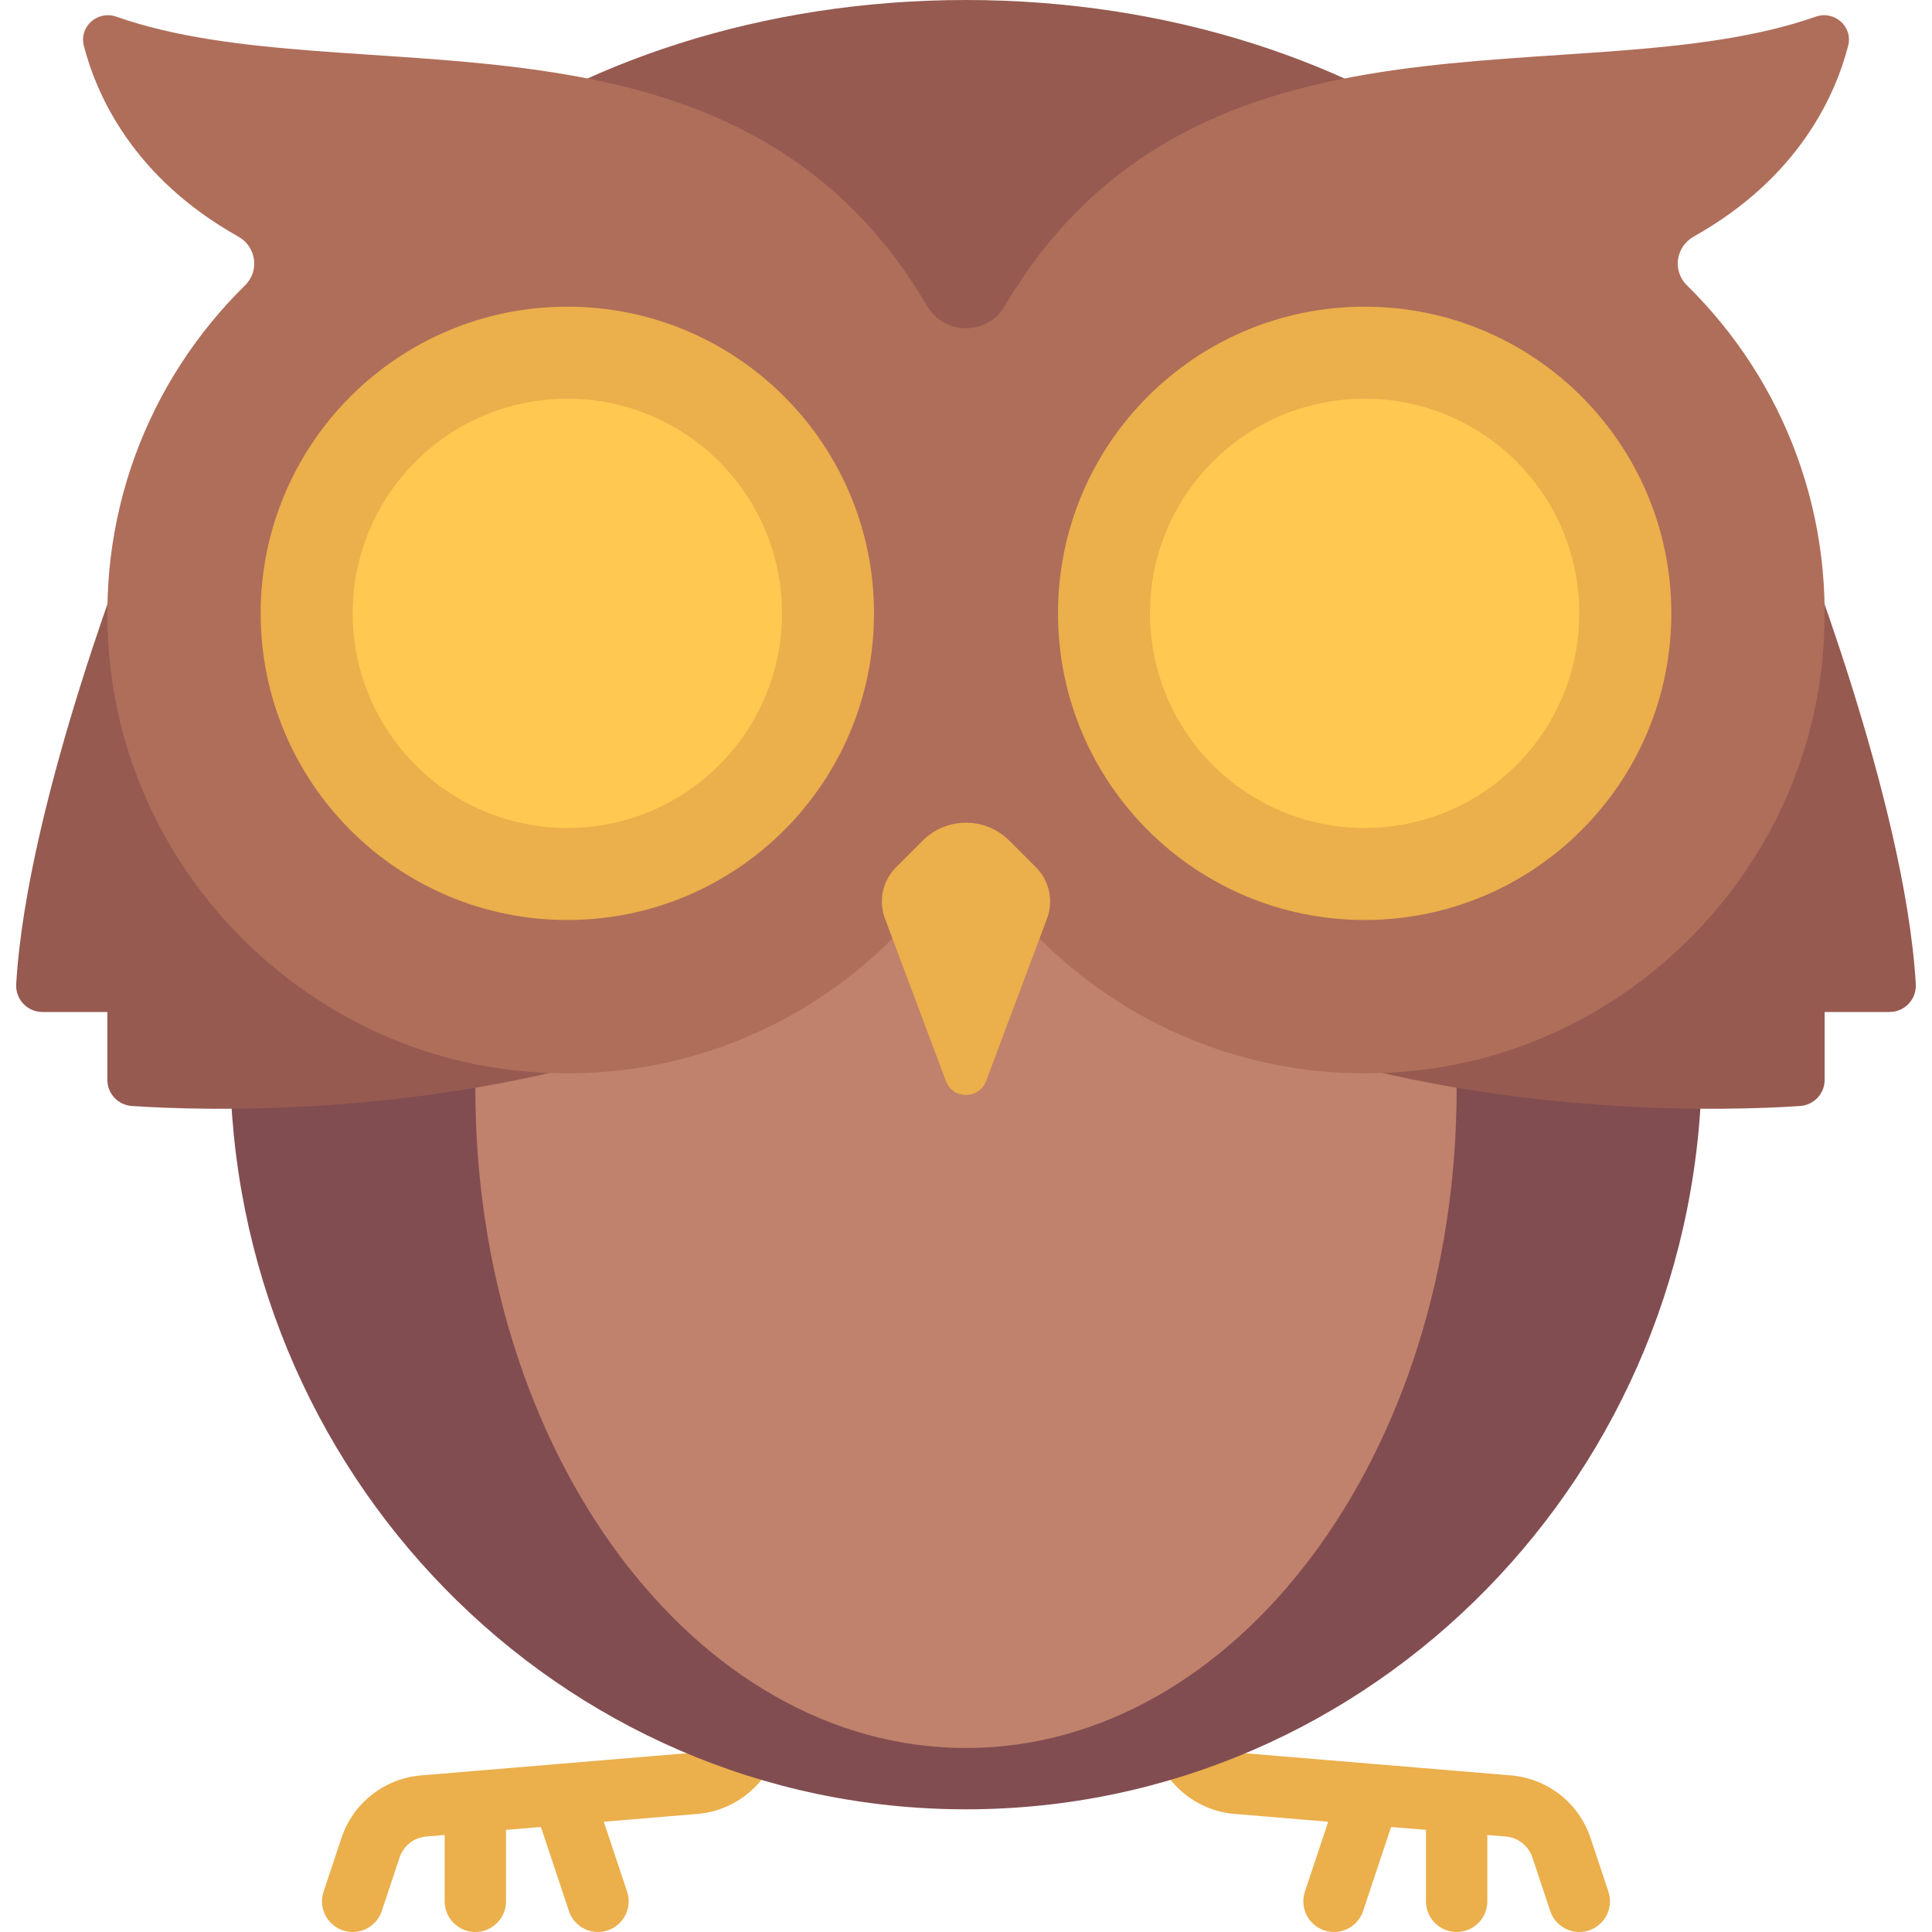
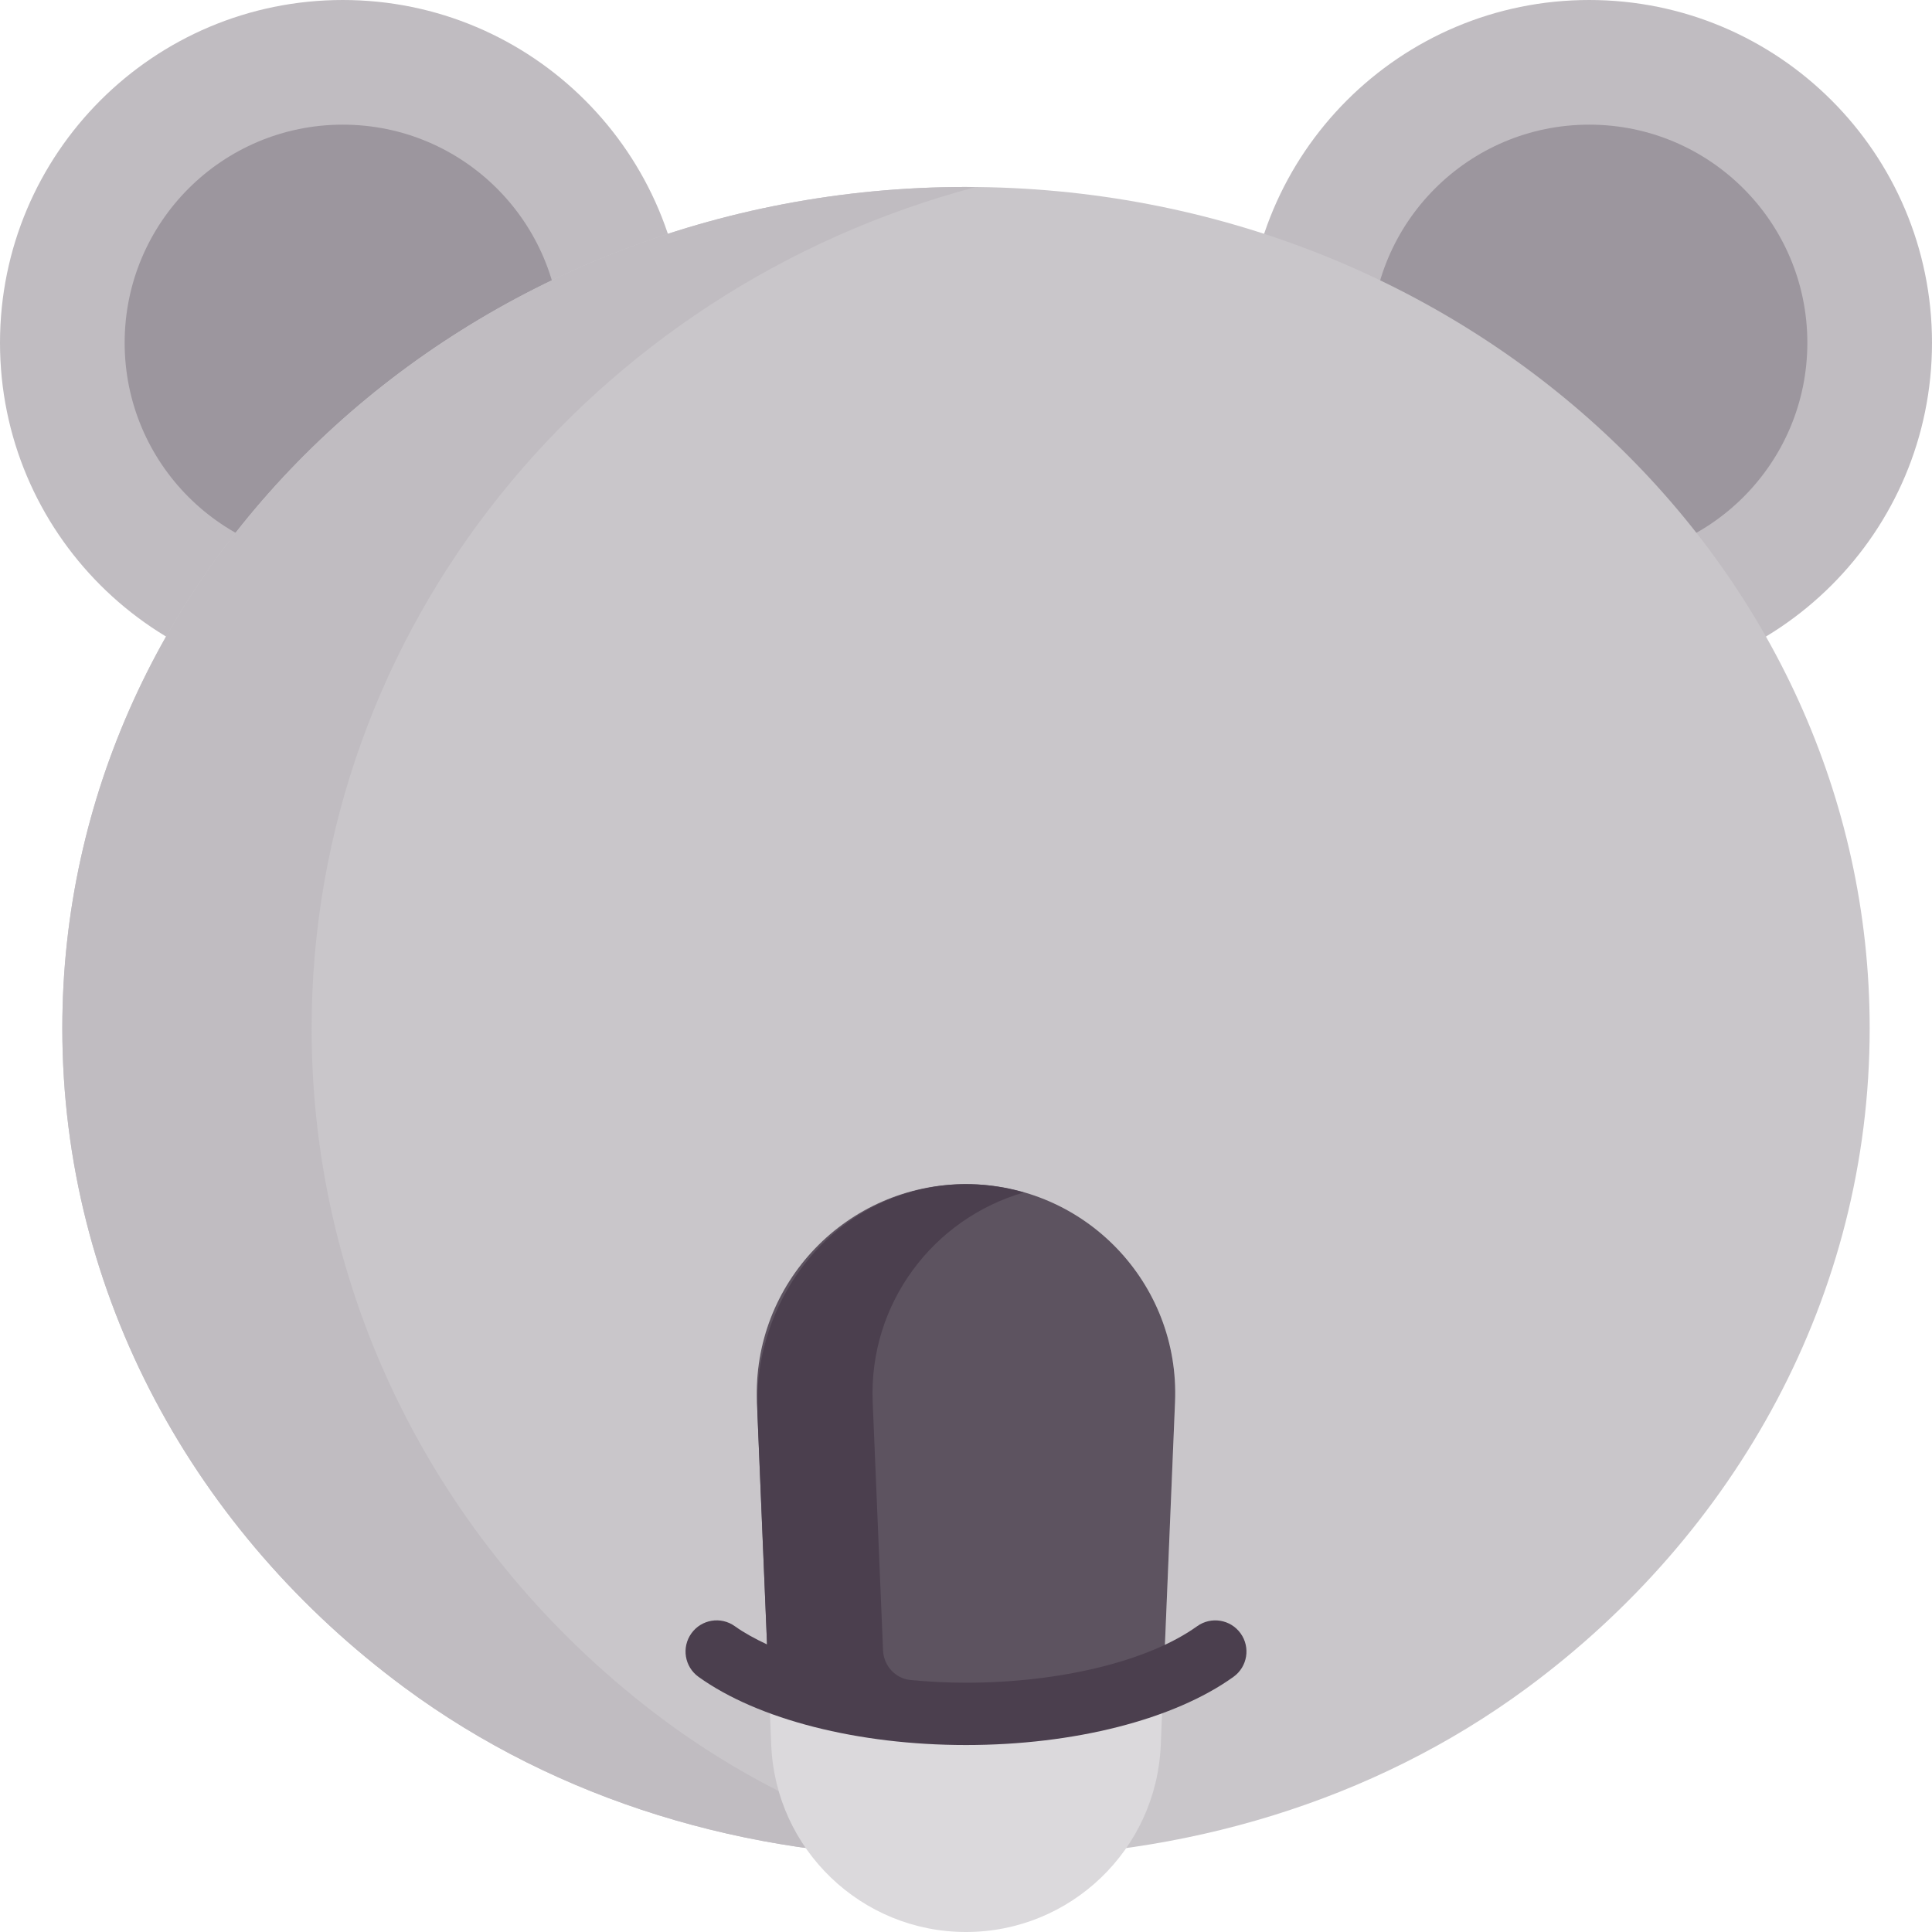
- <svg xmlns="http://www.w3.org/2000/svg" class="canvas-item cls-122-owl.svg" style="enable-background: new 0 0 512.002 512.002" name="122-owl.svg" xml:space="preserve" viewBox="0 0 512.002 512.002" y="0px" x="0px" version="1.1">
-   <g>
-     <path style="fill: #EBAF4B" d="M199.113,446.981c-4.492,0-8.127,3.639-8.127,8.127v1.298c0,4.194-3.27,7.75-7.452,8.099   l-71.936,5.996c-9.73,0.81-18.016,7.321-21.103,16.583l-4.738,14.214c-1.421,4.258,0.881,8.861,5.135,10.282   c0.857,0.286,1.722,0.421,2.571,0.421c3.405,0,6.571-2.155,7.706-5.559l4.738-14.214c1.032-3.087,3.794-5.258,7.04-5.528   l4.897-0.408v17.579c0,4.488,3.635,8.127,8.127,8.127s8.127-3.639,8.127-8.127v-18.933l9.249-0.771l7.425,22.276   c1.135,3.405,4.302,5.559,7.706,5.559c0.849,0,1.714-0.135,2.571-0.421c4.254-1.421,6.556-6.024,5.135-10.282l-6.174-18.522   l24.872-2.073c12.54-1.044,22.357-11.718,22.357-24.297v-1.298C207.239,450.62,203.605,446.981,199.113,446.981z" />
-     <path style="fill: #EBAF4B" d="M312.889,446.981c4.492,0,8.127,3.639,8.127,8.127v1.298c0,4.194,3.27,7.75,7.452,8.099   l71.936,5.996c9.73,0.81,18.016,7.321,21.103,16.583l4.738,14.214c1.421,4.258-0.881,8.861-5.135,10.282   c-0.857,0.286-1.722,0.421-2.571,0.421c-3.405,0-6.571-2.155-7.706-5.559l-4.738-14.214c-1.032-3.087-3.794-5.258-7.04-5.528   l-4.897-0.408v17.579c0,4.488-3.635,8.127-8.127,8.127s-8.127-3.639-8.127-8.127v-18.933l-9.249-0.771l-7.425,22.276   c-1.135,3.405-4.302,5.559-7.706,5.559c-0.849,0-1.714-0.135-2.571-0.421c-4.254-1.421-6.556-6.024-5.135-10.282l6.174-18.522   l-24.872-2.073c-12.54-1.044-22.357-11.718-22.357-24.297v-1.298C304.763,450.62,308.397,446.981,312.889,446.981z" />
-   </g>
-   <ellipse style="fill: #824D51" ry="199.11" rx="195.05" cy="280.38" cx="256.001" />
-   <ellipse style="fill: #C0826C" ry="174.73" rx="130.03" cy="288.51" cx="256.001" />
-   <path style="fill: #965A50" d="M475.428,138.158l-25.858,25.858c0.938-5.816,1.477-11.725,1.477-17.731  C451.047,65.494,363.722,0,256.001,0S60.955,65.494,60.955,146.285c0,6.006,0.539,11.915,1.477,17.731l-25.858-25.858  c0,0-29.395,73.487-32.28,122.629c-0.236,4.011,2.925,7.401,6.943,7.401h17.21v17.974c0,3.666,2.844,6.696,6.502,6.94  c18.976,1.268,76.662,3.09,135.306-15.415c-3.65-1.373,85.746-42.008,85.746-42.008s81.269,40.635,85.746,42.008  c58.644,18.504,116.33,16.682,135.306,15.415c3.658-0.244,6.502-3.275,6.502-6.94v-17.974h17.21c4.018,0,7.179-3.391,6.943-7.401  C504.823,211.645,475.428,138.158,475.428,138.158z" />
-   <path style="fill: #AF6E5A" d="M448.873,62.685c27.642-15.503,37.435-37.153,40.905-50.528c1.328-5.121-3.629-9.484-8.621-7.732  c-62.354,21.888-163.89-9.678-214.844,76.628c-4.677,7.921-15.946,7.921-20.622,0C194.735-5.253,93.199,26.313,30.846,4.426  c-4.992-1.752-9.95,2.611-8.621,7.732c3.47,13.374,13.264,35.025,40.905,50.528c4.778,2.68,5.73,9.085,1.821,12.924  c-25.612,25.15-40.186,61.496-35.696,101.142c6.268,55.355,50.802,100.207,106.119,106.798  c51.342,6.117,97.277-19.731,120.628-60.241c23.352,40.51,69.287,66.358,120.628,60.241c55.317-6.591,99.851-51.443,106.119-106.798  c4.489-39.646-10.084-75.992-35.696-101.142C443.143,71.77,444.094,65.365,448.873,62.685z" />
-   <circle style="fill: #EBAF4B" cy="162.54" cx="150.351" r="81.27" />
-   <circle style="fill: #FFC850" cy="162.54" cx="150.351" r="56.888" />
-   <path style="fill: #EBAF4B" d="M261.328,286.492l16.15-43.066c1.769-4.717,0.617-10.032-2.945-13.594l-7.039-7.039  c-6.348-6.348-16.639-6.348-22.986,0l-7.039,7.039c-3.562,3.562-4.713,8.877-2.945,13.594l16.15,43.066  C252.52,291.414,259.482,291.414,261.328,286.492z" />
-   <circle style="fill: #EBAF4B" cy="162.54" cx="361.651" r="81.27" />
-   <circle style="fill: #FFC850" cy="162.54" cx="361.651" r="56.888" />
+ <svg xmlns="http://www.w3.org/2000/svg" class="canvas-item cls-002-koala.svg" style="enable-background: new 0 0 512 512" name="002-koala.svg" xml:space="preserve" viewBox="0 0 512 512" y="0px" x="0px" version="1.1">
+   <circle style="fill: #C0BCC1" r="90.84" cy="90.84" cx="421.16" />
+   <circle style="fill: #9C969E" r="57.806" cy="90.84" cx="421.16" />
+   <circle style="fill: #C0BCC1" r="90.84" cy="90.84" cx="90.84" />
+   <circle style="fill: #9C969E" r="57.806" cy="90.84" cx="90.84" />
+   <path style="fill: #C9C6CA" d="M256,49.548c-132.263,0-239.484,99.826-239.484,222.968c0,70.75,35.394,133.804,90.596,174.651  c40.901,30.265,91.242,45.011,142.122,45.061l13.039,0.013c50.935,0.05,101.356-14.634,142.344-44.873  c55.357-40.841,90.867-103.985,90.867-174.851C495.484,149.374,388.263,49.548,256,49.548z" />
+   <path style="fill: #C0BCC1" d="M173.176,453.743c-55.202-42.37-90.596-107.776-90.596-181.166  c0-106.453,74.493-196.049,175.863-222.971c-0.818-0.008-1.624-0.057-2.444-0.057c-132.263,0-239.484,99.826-239.484,222.968  c0,70.75,35.394,133.804,90.596,174.651c40.901,30.265,91.242,45.011,142.122,45.061l3.344,0.003  C224.095,484.701,197.01,472.037,173.176,453.743z" />
+   <path style="fill: #DBD9DC" d="M256,512L256,512c-27.692,0-50.458-21.837-51.611-49.505l-3.789-90.932  c-1.313-31.501,23.871-57.756,55.4-57.756l0,0c31.529,0,56.712,26.255,55.4,57.756l-3.789,90.932  C306.458,490.163,283.692,512,256,512z" />
+   <path style="fill: #5D5360" d="M256,313.806c-31.529,0-56.713,26.255-55.4,57.756l3.06,73.447  c13.838,5.681,32.143,9.184,52.339,9.184s38.502-3.503,52.339-9.184l3.06-73.447C312.713,340.061,287.529,313.806,256,313.806z" />
+   <path style="fill: #4B3F4E" d="M328.774,432.863c-2.661-3.71-7.822-4.552-11.524-1.895c-12.863,9.234-36.331,14.968-61.25,14.968  c-4.993,0-9.907-0.256-14.697-0.715c-4.039-0.387-7.118-3.805-7.287-7.859l-2.742-65.799c-1.091-26.172,16.131-48.666,40.062-55.548  c-9-2.588-18.873-3.149-29.295-0.344c-25.746,6.929-42.439,31.962-41.329,58.601l2.563,61.521c-3.149-1.487-6.081-3.07-8.527-4.826  c-3.71-2.669-8.867-1.819-11.524,1.895c-2.657,3.706-1.81,8.863,1.895,11.524c15.758,11.31,42.254,18.065,70.879,18.065  c28.629,0,55.121-6.754,70.879-18.065C330.589,441.726,331.435,436.569,328.774,432.863z" />
  <g />
  <g />
  <g />
  <g />
  <g />
  <g />
  <g />
  <g />
  <g />
  <g />
  <g />
  <g />
  <g />
  <g />
  <g />
</svg>
